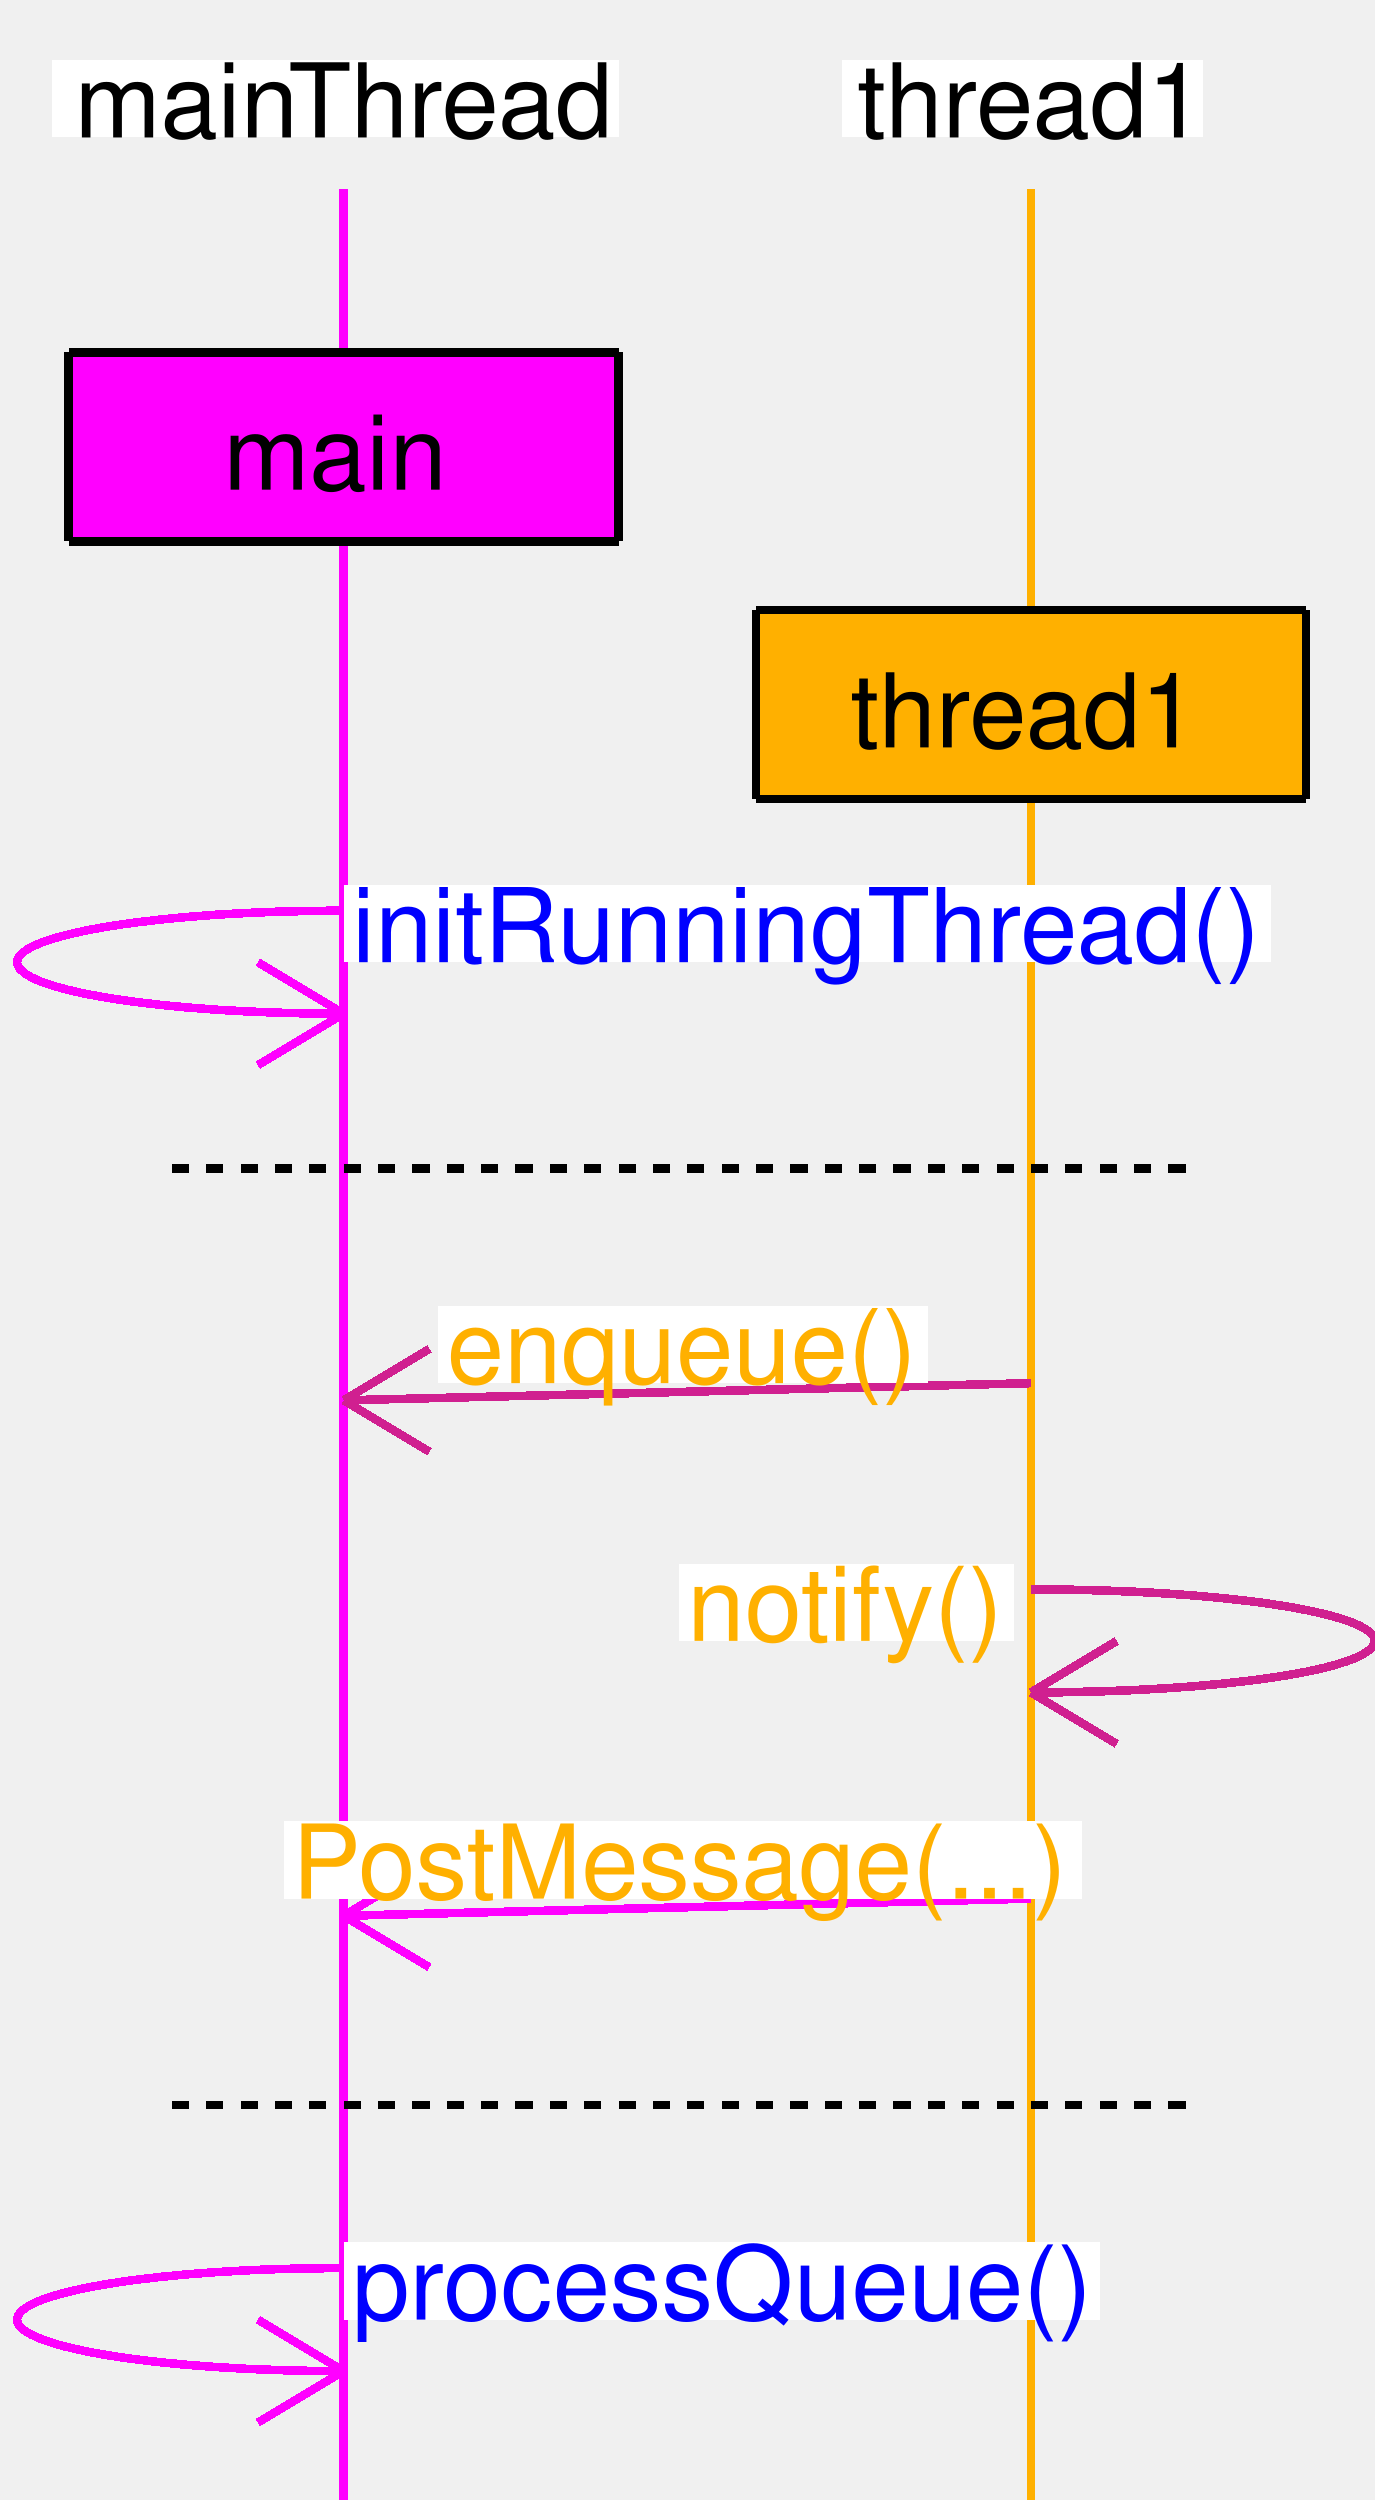
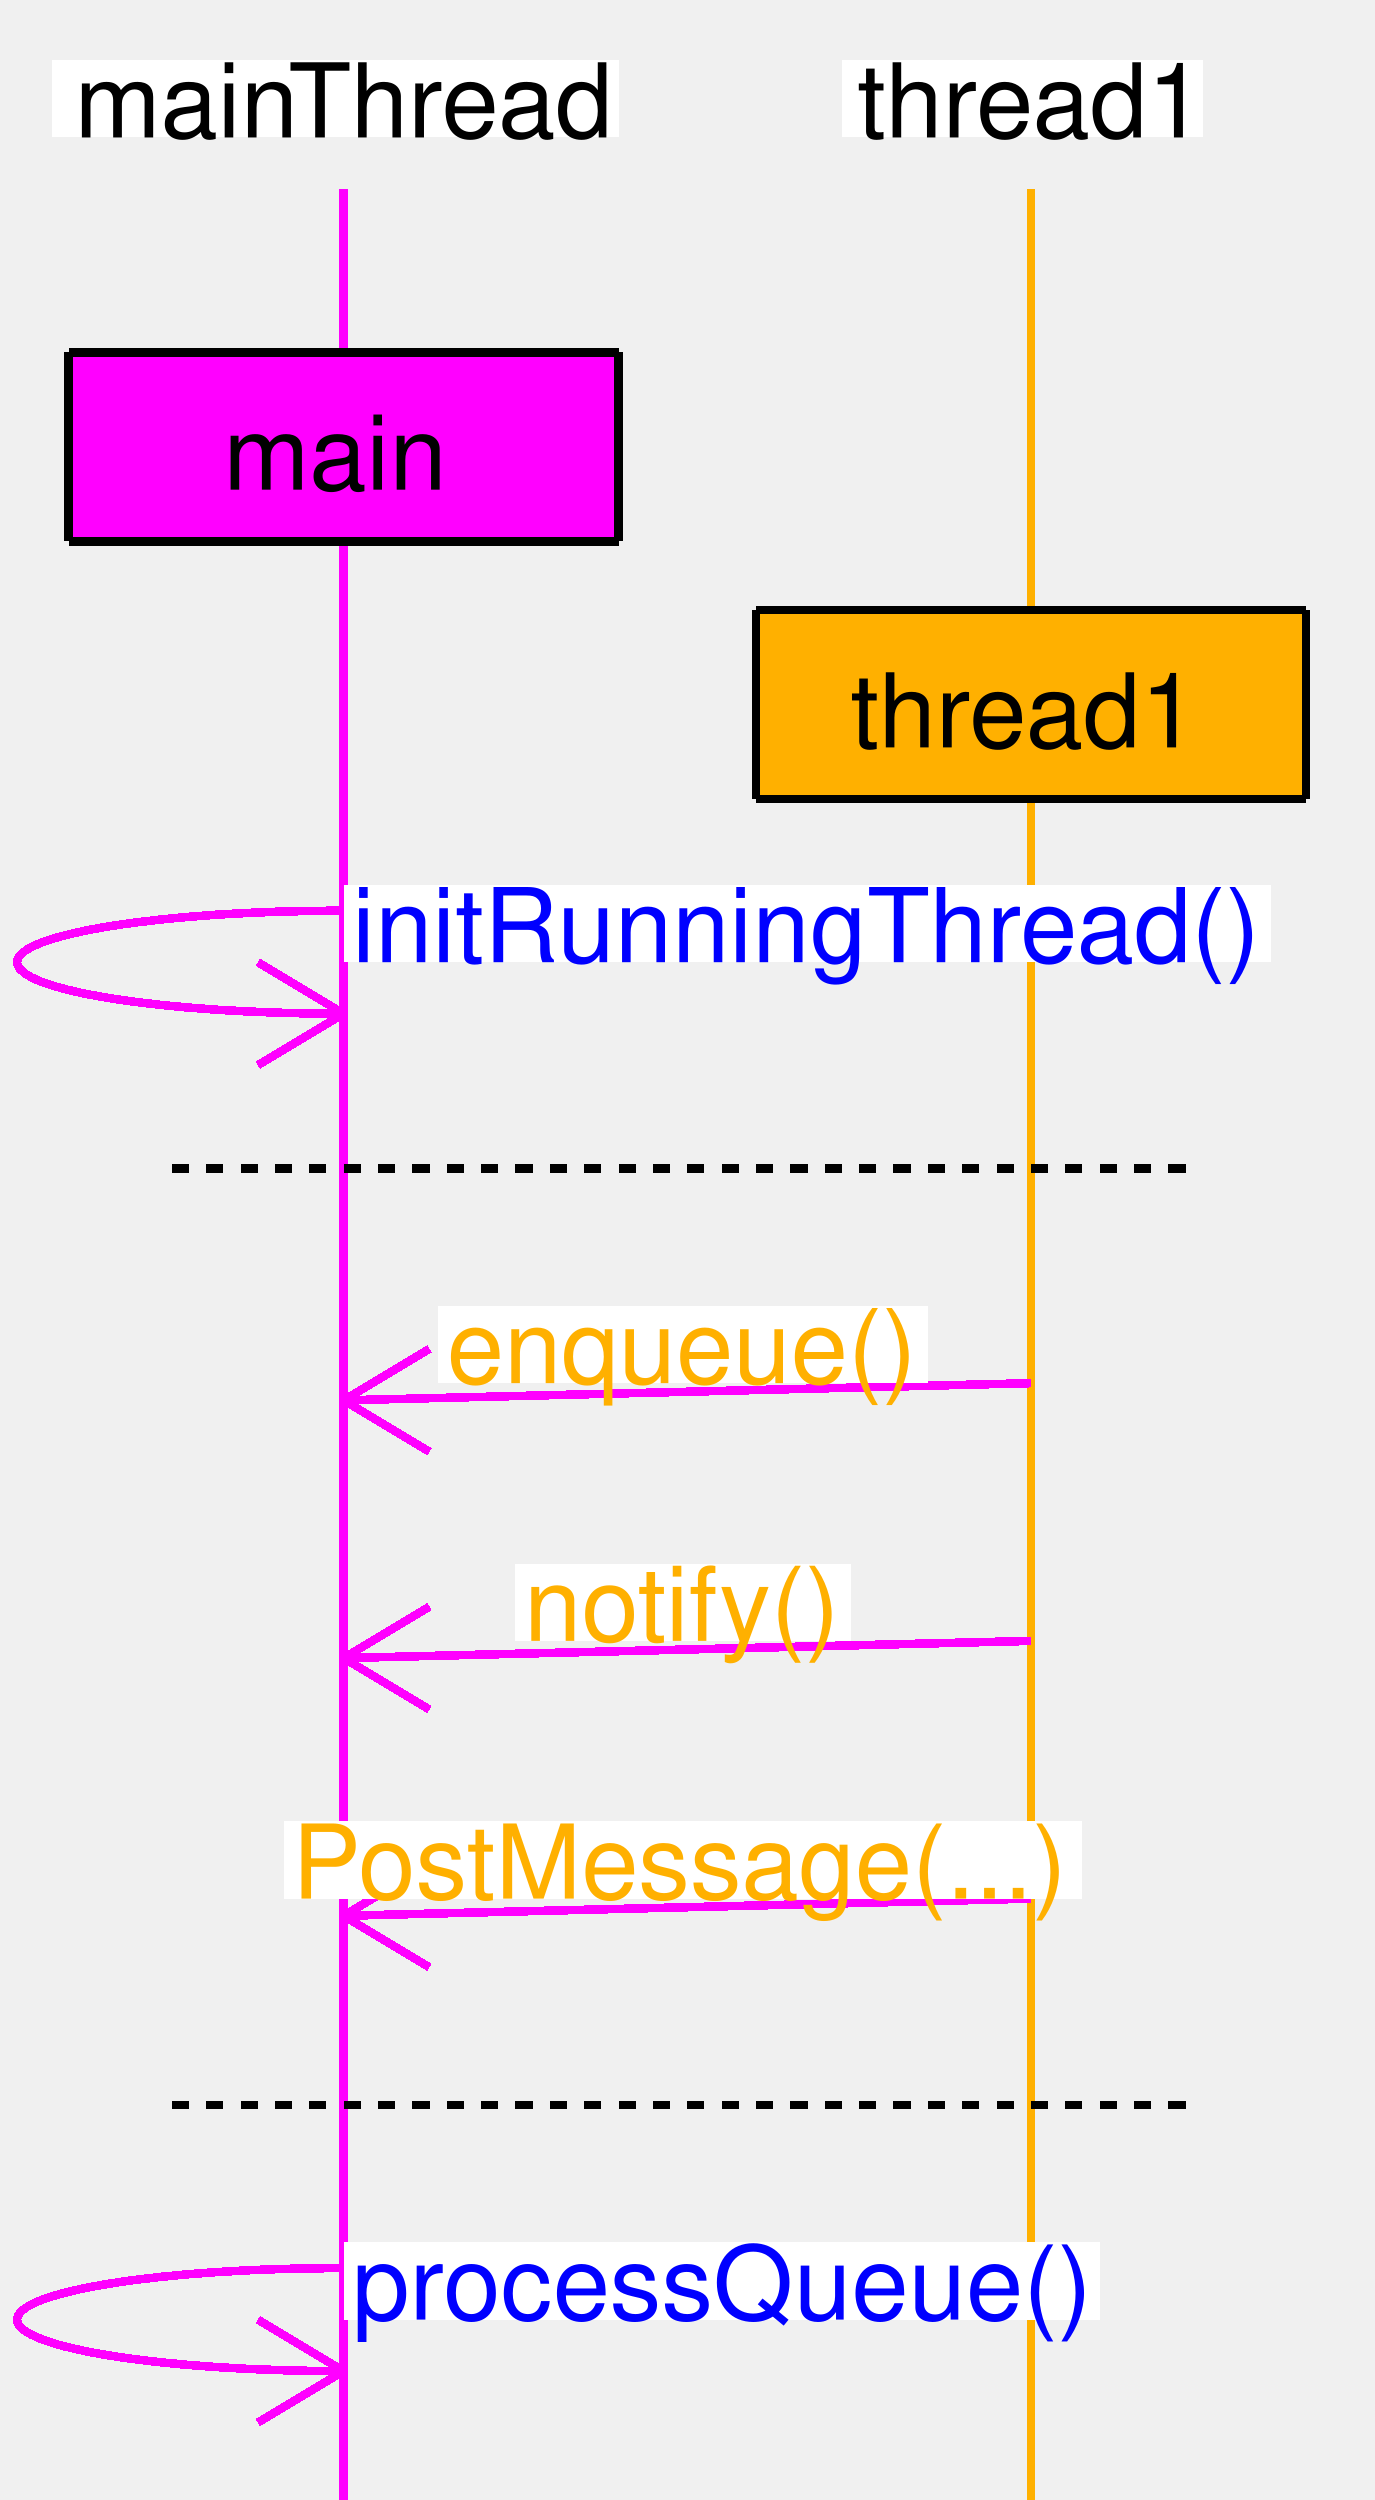
<svg xmlns="http://www.w3.org/2000/svg" version="1.1" width="160px" height="291px" viewBox="0 0 160 291" shape-rendering="crispEdges" stroke-width="1" text-rendering="geometricPrecision">
  <polygon fill="white" points="6,7 72,7 72,16 6,16" />
  <text x="40" y="16" textLength="64" font-family="Helvetica" font-size="12" fill="black" text-anchor="middle">

mainThread
</text>
  <polygon fill="white" points="98,7 140,7 140,16 98,16" />
  <text x="120" y="16" textLength="41" font-family="Helvetica" font-size="12" fill="black" text-anchor="middle">

thread1
</text>
  <line x1="40" y1="22" x2="40" y2="41" stroke="#FF00FF" />
  <line x1="120" y1="22" x2="120" y2="41" stroke="#FFB000" />
  <line x1="40" y1="41" x2="40" y2="71" stroke="#FF00FF" />
  <line x1="120" y1="41" x2="120" y2="71" stroke="#FFB000" />
  <polygon fill="#FF00FF" points="8,41 72,41 72,63 8,63" />
  <line x1="8" y1="41" x2="72" y2="41" stroke="black" />
  <line x1="8" y1="63" x2="72" y2="63" stroke="black" />
  <line x1="8" y1="41" x2="8" y2="63" stroke="black" />
  <line x1="72" y1="41" x2="72" y2="63" stroke="black" />
  <polygon fill="#FF00FF" points="25,48 53,48 53,57 25,57" />
  <text x="26" y="57" textLength="26" font-family="Helvetica" font-size="12" fill="black">
main
</text>
  <line x1="40" y1="71" x2="40" y2="101" stroke="#FF00FF" />
  <line x1="120" y1="71" x2="120" y2="101" stroke="#FFB000" />
  <polygon fill="#FFB000" points="88,71 152,71 152,93 88,93" />
  <line x1="88" y1="71" x2="152" y2="71" stroke="black" />
  <line x1="88" y1="93" x2="152" y2="93" stroke="black" />
  <line x1="88" y1="71" x2="88" y2="93" stroke="black" />
  <line x1="152" y1="71" x2="152" y2="93" stroke="black" />
  <polygon fill="#FFB000" points="98,78 141,78 141,87 98,87" />
  <text x="99" y="87" textLength="41" font-family="Helvetica" font-size="12" fill="black">
thread1
</text>
  <line x1="40" y1="101" x2="40" y2="131" stroke="#FF00FF" />
  <line x1="120" y1="101" x2="120" y2="131" stroke="#FFB000" />
  <path d="M 40 118 A38,6 0 0,1 40,106" stroke="#FF00FF" fill="none" />
  <line x1="40" y1="118" x2="30" y2="124" stroke="#FF00FF" />
  <line x1="30" y1="112" x2="40" y2="118" stroke="#FF00FF" />
  <polygon fill="white" points="40,103 148,103 148,112 40,112" />
  <text x="41" y="112" textLength="106" font-family="Helvetica" font-size="12" fill="blue">
initRunningThread()
</text>
  <line x1="40" y1="131" x2="40" y2="150" stroke="#FF00FF" />
  <line x1="120" y1="131" x2="120" y2="150" stroke="#FFB000" />
  <line x1="20" y1="136" x2="140" y2="136" stroke="black" stroke-dasharray="2,2" />
  <line x1="40" y1="150" x2="40" y2="180" stroke="#FF00FF" />
  <line x1="120" y1="150" x2="120" y2="180" stroke="#FFB000" />
-   <line x1="120" y1="161" x2="40" y2="163" stroke="#D02090" />
-   <line x1="40" y1="163" x2="50" y2="169" stroke="#D02090" />
-   <line x1="40" y1="163" x2="50" y2="157" stroke="#D02090" />
+   <line x1="120" y1="161" x2="40" y2="163" stroke="#FF00FF" />
+   <line x1="40" y1="163" x2="50" y2="169" stroke="#FF00FF" />
+   <line x1="40" y1="163" x2="50" y2="157" stroke="#FF00FF" />
  <polygon fill="white" points="51,152 108,152 108,161 51,161" />
  <text x="52" y="161" textLength="55" font-family="Helvetica" font-size="12" fill="#FFB000">
enqueue()
</text>
  <line x1="40" y1="180" x2="40" y2="210" stroke="#FF00FF" />
  <line x1="120" y1="180" x2="120" y2="210" stroke="#FFB000" />
-   <path d="M 120 185 A40,6 0 0,1 120,197" stroke="#D02090" fill="none" />
-   <line x1="120" y1="197" x2="130" y2="203" stroke="#D02090" />
-   <line x1="120" y1="197" x2="130" y2="191" stroke="#D02090" />
-   <polygon fill="white" points="79,182 118,182 118,191 79,191" />
-   <text x="80" y="191" textLength="37" font-family="Helvetica" font-size="12" fill="#FFB000">
+   <line x1="120" y1="191" x2="40" y2="193" stroke="#FF00FF" />
+   <line x1="40" y1="193" x2="50" y2="199" stroke="#FF00FF" />
+   <line x1="40" y1="193" x2="50" y2="187" stroke="#FF00FF" />
+   <polygon fill="white" points="60,182 99,182 99,191 60,191" />
+   <text x="61" y="191" textLength="37" font-family="Helvetica" font-size="12" fill="#FFB000">
notify()
</text>
  <line x1="40" y1="210" x2="40" y2="240" stroke="#FF00FF" />
  <line x1="120" y1="210" x2="120" y2="240" stroke="#FFB000" />
  <line x1="120" y1="221" x2="40" y2="223" stroke="#FF00FF" />
  <line x1="40" y1="223" x2="50" y2="229" stroke="#FF00FF" />
  <line x1="40" y1="223" x2="50" y2="217" stroke="#FF00FF" />
  <polygon fill="white" points="33,212 126,212 126,221 33,221" />
  <text x="34" y="221" textLength="91" font-family="Helvetica" font-size="12" fill="#FFB000">
PostMessage(...)
</text>
  <line x1="40" y1="240" x2="40" y2="259" stroke="#FF00FF" />
  <line x1="120" y1="240" x2="120" y2="259" stroke="#FFB000" />
  <line x1="20" y1="245" x2="140" y2="245" stroke="black" stroke-dasharray="2,2" />
  <line x1="40" y1="259" x2="40" y2="289" stroke="#FF00FF" />
  <line x1="120" y1="259" x2="120" y2="289" stroke="#FFB000" />
  <path d="M 40 276 A38,6 0 0,1 40,264" stroke="#FF00FF" fill="none" />
  <line x1="40" y1="276" x2="30" y2="282" stroke="#FF00FF" />
  <line x1="30" y1="270" x2="40" y2="276" stroke="#FF00FF" />
  <polygon fill="white" points="40,261 128,261 128,270 40,270" />
  <text x="41" y="270" textLength="86" font-family="Helvetica" font-size="12" fill="blue">
processQueue()
</text>
  <line x1="40" y1="281" x2="40" y2="291" stroke="#FF00FF" />
  <line x1="120" y1="281" x2="120" y2="291" stroke="#FFB000" />
</svg>
